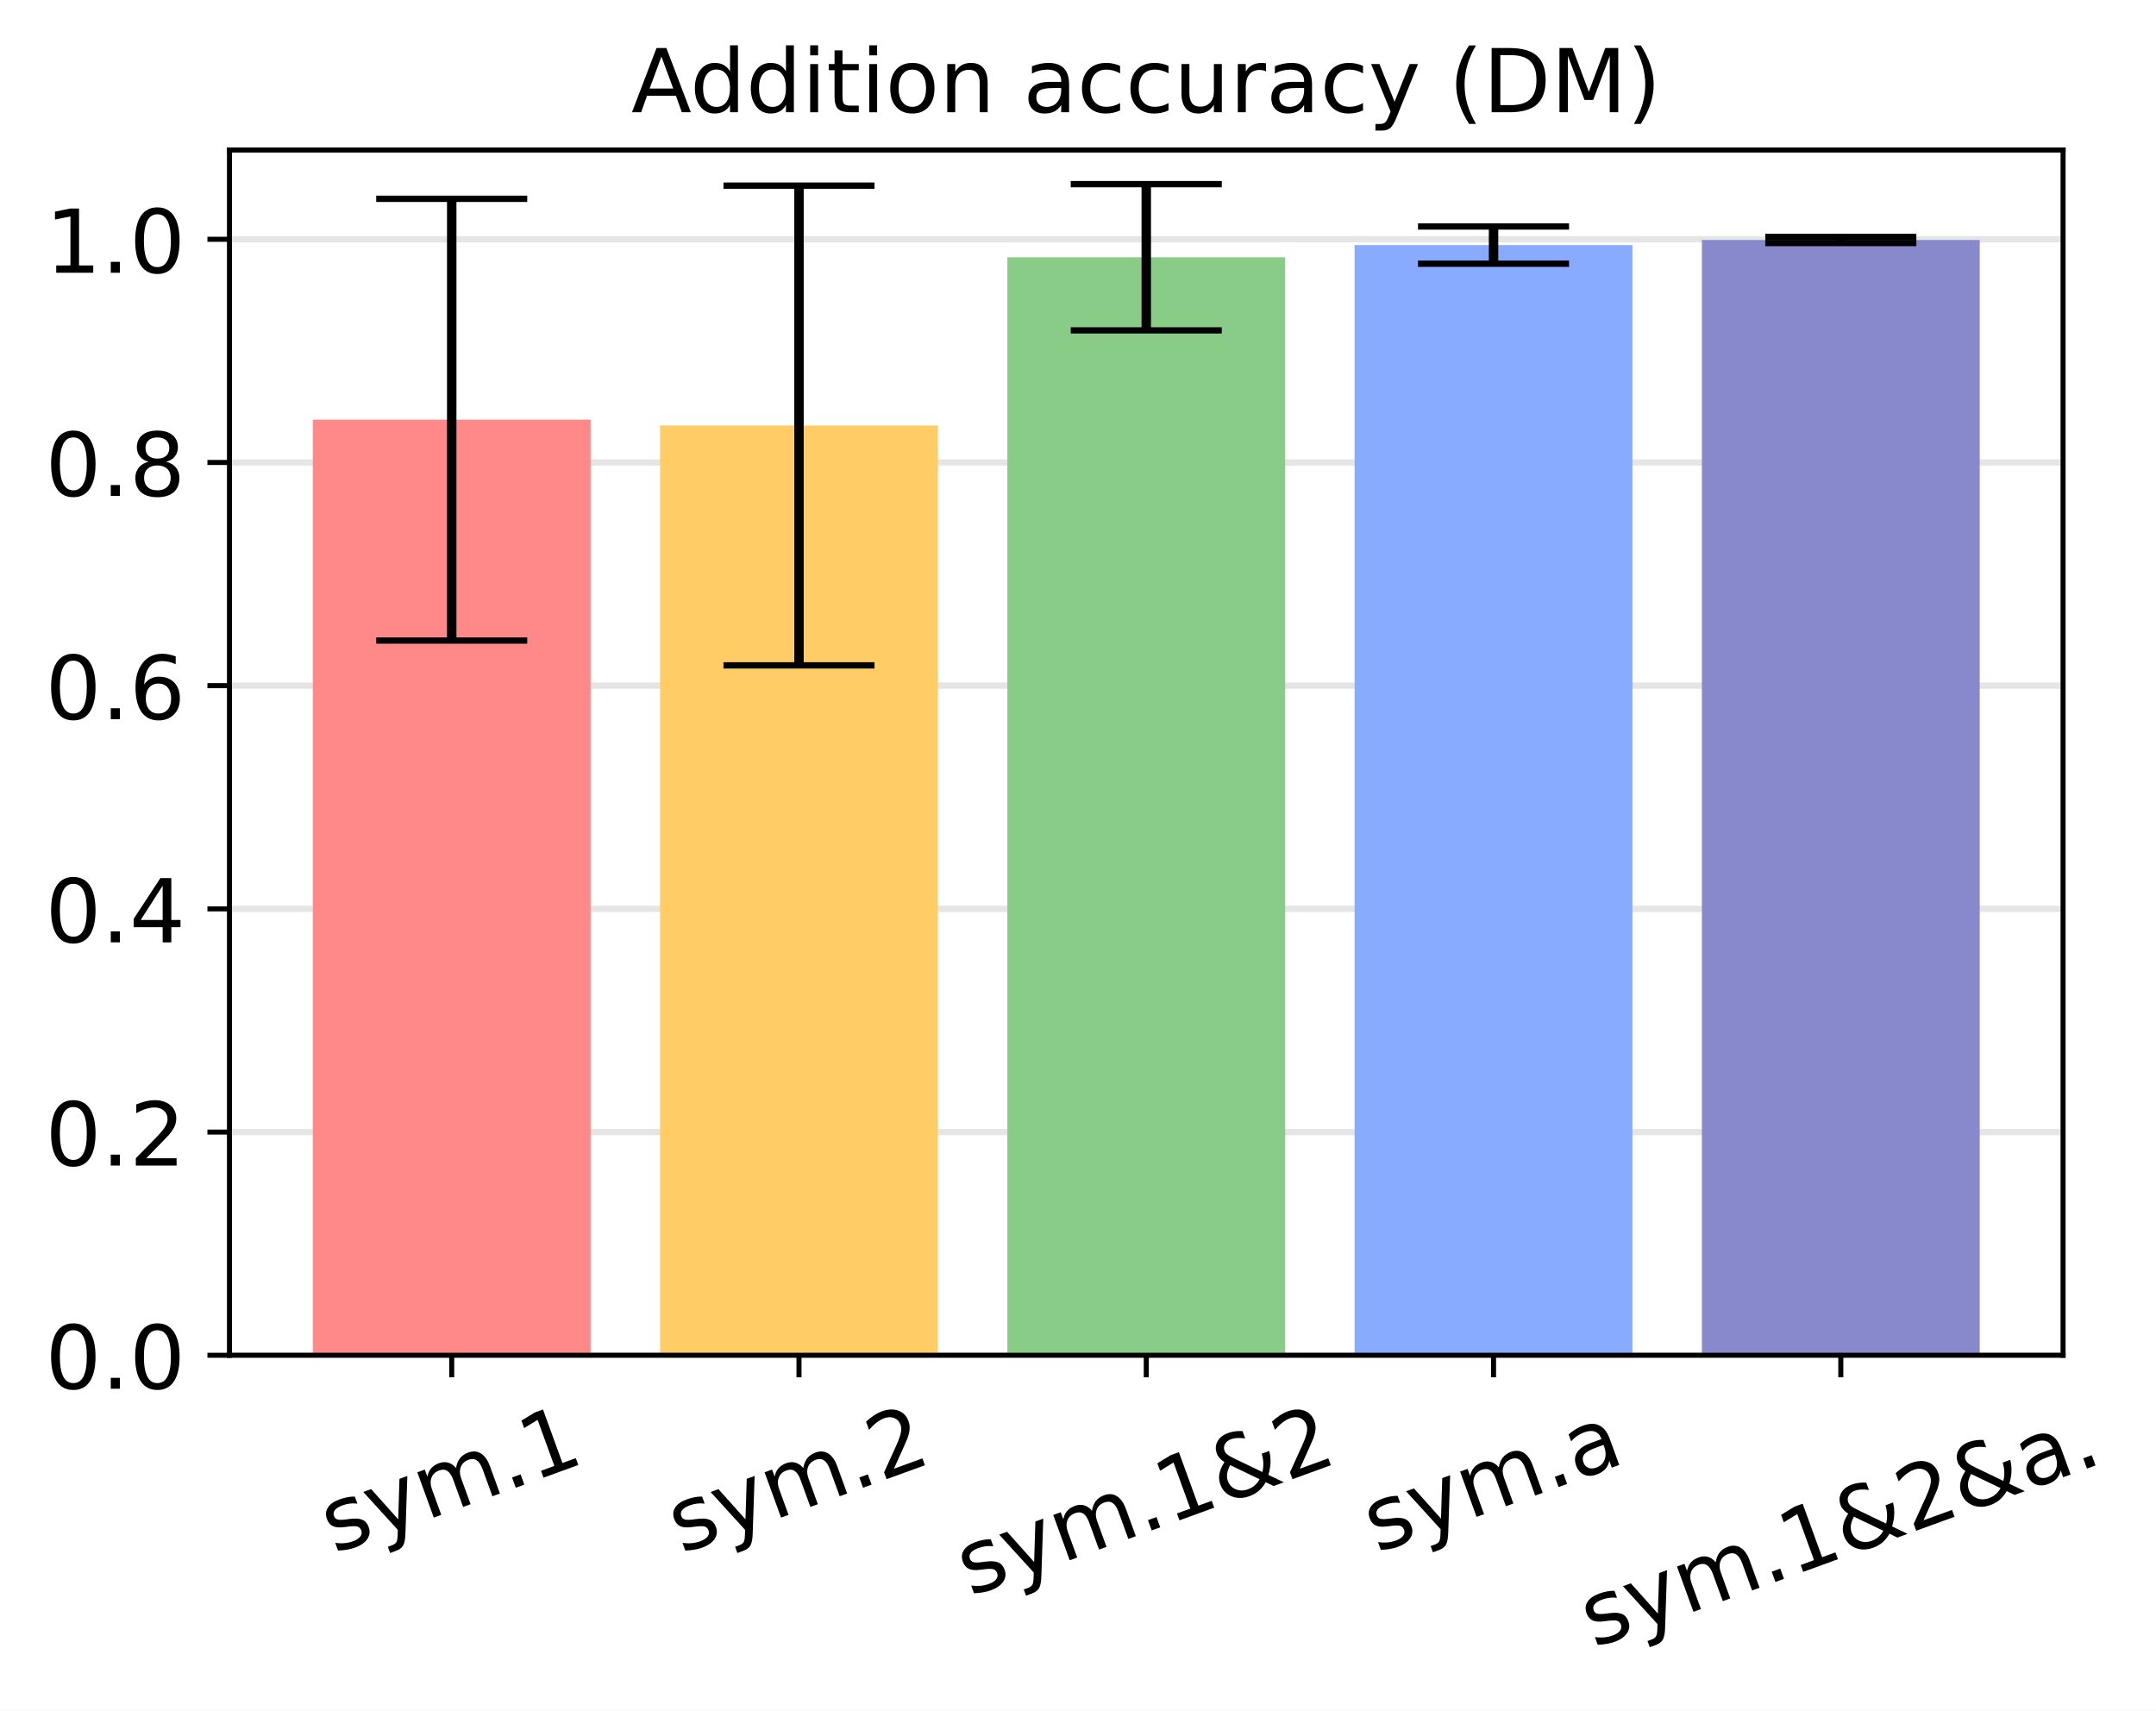
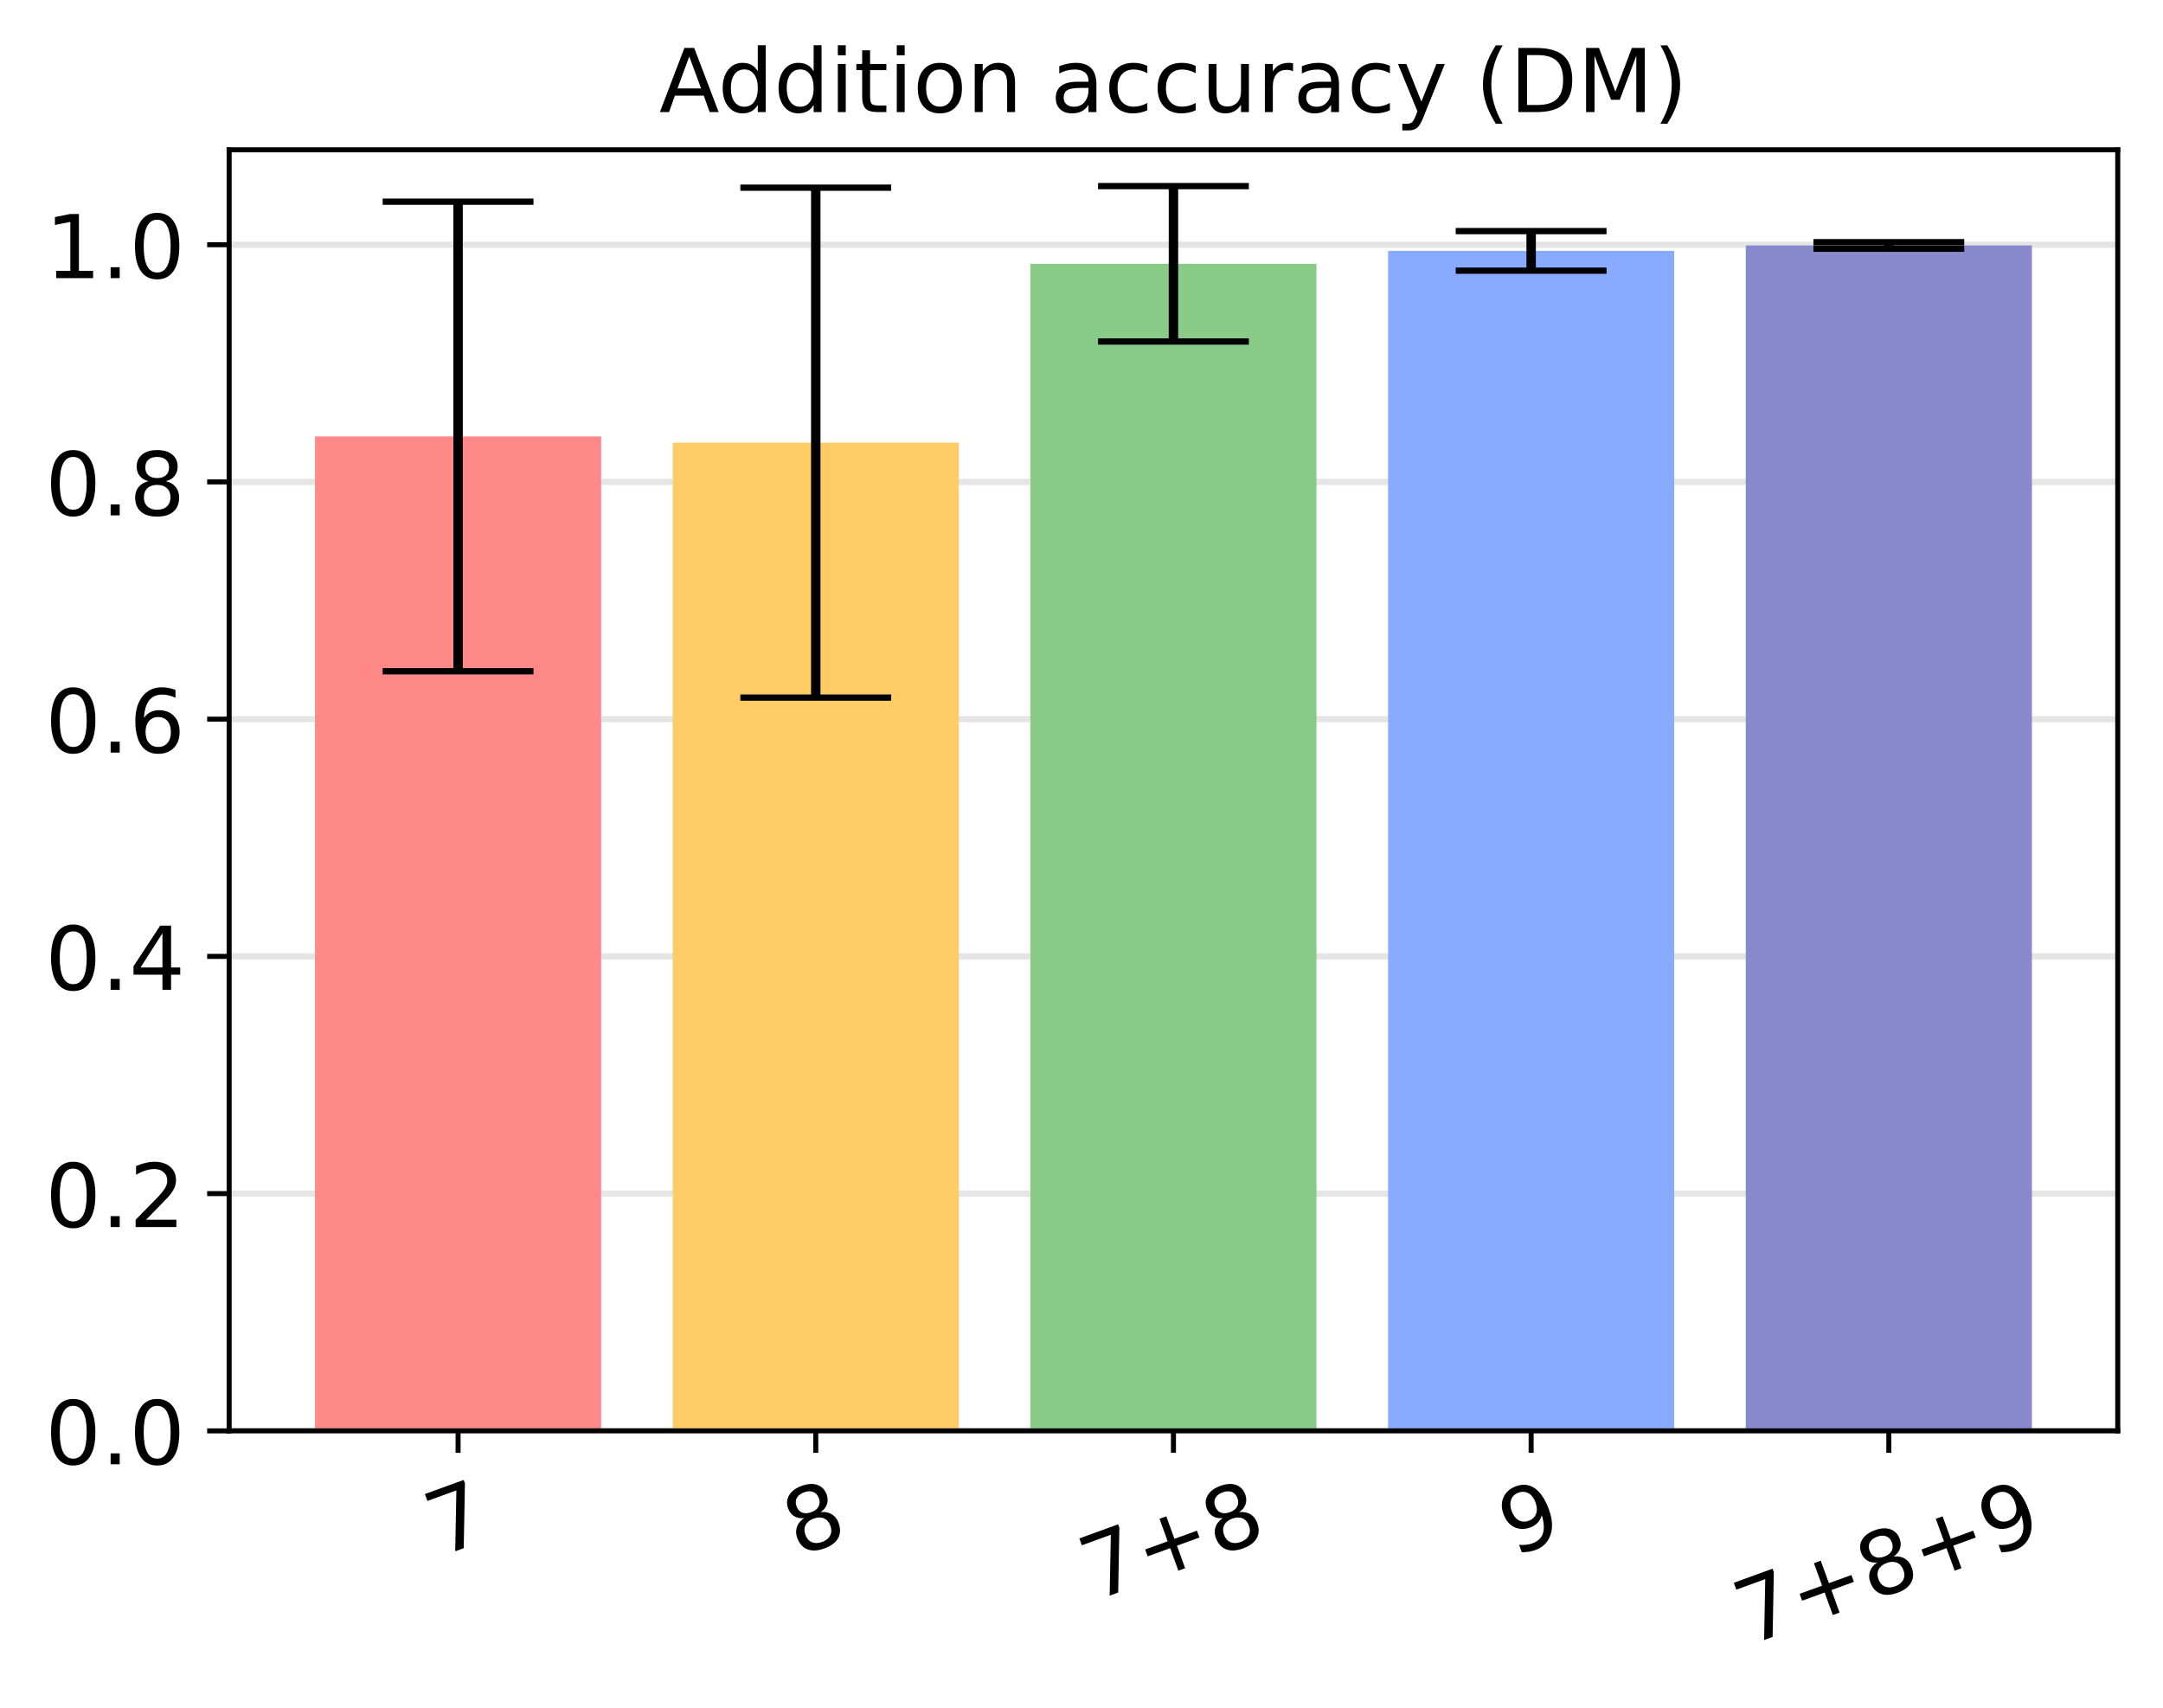
- <svg xmlns="http://www.w3.org/2000/svg" xmlns:xlink="http://www.w3.org/1999/xlink" width="342.604pt" height="271.825pt" viewBox="0 0 342.604 271.825" version="1.1">
+ <svg xmlns="http://www.w3.org/2000/svg" xmlns:xlink="http://www.w3.org/1999/xlink" width="344.194pt" height="271.771pt" viewBox="0 0 344.194 271.771" version="1.1">
  <defs>
    <style type="text/css">*{stroke-linejoin: round; stroke-linecap: butt}</style>
  </defs>
  <g id="figure_1">
    <g id="patch_1">
-       <path d="M 0 271.825  L 342.604 271.825  L 342.604 0  L 0 0  z " style="fill: #ffffff" />
+       <path d="M 0 271.771  L 344.194 271.771  L 344.194 0  L 0 0  z " style="fill: #ffffff" />
    </g>
    <g id="axes_1">
      <g id="patch_2">
-         <path d="M 36.464 215.361  L 327.836 215.361  L 327.836 23.838  L 36.464 23.838  z " style="fill: #ffffff" />
+         <path d="M 36.464 227.674  L 336.994 227.674  L 336.994 23.838  L 36.464 23.838  z " style="fill: #ffffff" />
      </g>
      <g id="matplotlib.axis_1">
        <g id="xtick_1">
          <g id="line2d_1">
            <defs>
-               <path id="mf642b98b2a" d="M 0 0  L 0 3.5  " style="stroke: #000000; stroke-width: 0.8" />
+               <path id="mc2f323bf7f" d="M 0 0  L 0 3.5  " style="stroke: #000000; stroke-width: 0.8" />
            </defs>
            <g>
-               <use xlink:href="#mf642b98b2a" x="71.782" y="215.361" style="stroke: #000000; stroke-width: 0.8" />
+               <use xlink:href="#mc2f323bf7f" x="72.892" y="227.674" style="stroke: #000000; stroke-width: 0.8" />
            </g>
          </g>
          <g id="text_1">
-             <g transform="translate(53.10061 246.9186) rotate(-20) scale(0.14 -0.14)">
-               <defs>
-                 <path id="DejaVuSans-73" d="M 2834 3397  L 2834 2853  Q 2591 2978 2328 3040  Q 2066 3103 1784 3103  Q 1356 3103 1142 2972  Q 928 2841 928 2578  Q 928 2378 1081 2264  Q 1234 2150 1697 2047  L 1894 2003  Q 2506 1872 2764 1633  Q 3022 1394 3022 966  Q 3022 478 2636 193  Q 2250 -91 1575 -91  Q 1294 -91 989 -36  Q 684 19 347 128  L 347 722  Q 666 556 975 473  Q 1284 391 1588 391  Q 1994 391 2212 530  Q 2431 669 2431 922  Q 2431 1156 2273 1281  Q 2116 1406 1581 1522  L 1381 1569  Q 847 1681 609 1914  Q 372 2147 372 2553  Q 372 3047 722 3315  Q 1072 3584 1716 3584  Q 2034 3584 2315 3537  Q 2597 3491 2834 3397  z " transform="scale(0.015625)" />
-                 <path id="DejaVuSans-79" d="M 2059 -325  Q 1816 -950 1584 -1140  Q 1353 -1331 966 -1331  L 506 -1331  L 506 -850  L 844 -850  Q 1081 -850 1212 -737  Q 1344 -625 1503 -206  L 1606 56  L 191 3500  L 800 3500  L 1894 763  L 2988 3500  L 3597 3500  L 2059 -325  z " transform="scale(0.015625)" />
-                 <path id="DejaVuSans-6d" d="M 3328 2828  Q 3544 3216 3844 3400  Q 4144 3584 4550 3584  Q 5097 3584 5394 3201  Q 5691 2819 5691 2113  L 5691 0  L 5113 0  L 5113 2094  Q 5113 2597 4934 2840  Q 4756 3084 4391 3084  Q 3944 3084 3684 2787  Q 3425 2491 3425 1978  L 3425 0  L 2847 0  L 2847 2094  Q 2847 2600 2669 2842  Q 2491 3084 2119 3084  Q 1678 3084 1418 2786  Q 1159 2488 1159 1978  L 1159 0  L 581 0  L 581 3500  L 1159 3500  L 1159 2956  Q 1356 3278 1631 3431  Q 1906 3584 2284 3584  Q 2666 3584 2933 3390  Q 3200 3197 3328 2828  z " transform="scale(0.015625)" />
-                 <path id="DejaVuSans-2e" d="M 684 794  L 1344 794  L 1344 0  L 684 0  L 684 794  z " transform="scale(0.015625)" />
-                 <path id="DejaVuSans-31" d="M 794 531  L 1825 531  L 1825 4091  L 703 3866  L 703 4441  L 1819 4666  L 2450 4666  L 2450 531  L 3481 531  L 3481 0  L 794 0  L 794 531  z " transform="scale(0.015625)" />
-               </defs>
-               <use xlink:href="#DejaVuSans-73" />
-               <use xlink:href="#DejaVuSans-79" x="52.1" />
-               <use xlink:href="#DejaVuSans-6d" x="111.279" />
-               <use xlink:href="#DejaVuSans-2e" x="208.691" />
-               <use xlink:href="#DejaVuSans-31" x="240.479" />
+             <g transform="translate(70.02836 247.717) rotate(-20) scale(0.14 -0.14)">
+               <defs>
+                 <path id="DejaVuSans-37" d="M 525 4666  L 3525 4666  L 3525 4397  L 1831 0  L 1172 0  L 2766 4134  L 525 4134  L 525 4666  z " transform="scale(0.015625)" />
+               </defs>
+               <use xlink:href="#DejaVuSans-37" />
            </g>
          </g>
        </g>
        <g id="xtick_2">
          <g id="line2d_2">
            <g>
-               <use xlink:href="#mf642b98b2a" x="126.966" y="215.361" style="stroke: #000000; stroke-width: 0.8" />
+               <use xlink:href="#mc2f323bf7f" x="129.811" y="227.674" style="stroke: #000000; stroke-width: 0.8" />
            </g>
          </g>
          <g id="text_2">
-             <g transform="translate(108.2846 246.9186) rotate(-20) scale(0.14 -0.14)">
-               <defs>
-                 <path id="DejaVuSans-32" d="M 1228 531  L 3431 531  L 3431 0  L 469 0  L 469 531  Q 828 903 1448 1529  Q 2069 2156 2228 2338  Q 2531 2678 2651 2914  Q 2772 3150 2772 3378  Q 2772 3750 2511 3984  Q 2250 4219 1831 4219  Q 1534 4219 1204 4116  Q 875 4013 500 3803  L 500 4441  Q 881 4594 1212 4672  Q 1544 4750 1819 4750  Q 2544 4750 2975 4387  Q 3406 4025 3406 3419  Q 3406 3131 3298 2873  Q 3191 2616 2906 2266  Q 2828 2175 2409 1742  Q 1991 1309 1228 531  z " transform="scale(0.015625)" />
-               </defs>
-               <use xlink:href="#DejaVuSans-73" />
-               <use xlink:href="#DejaVuSans-79" x="52.1" />
-               <use xlink:href="#DejaVuSans-6d" x="111.279" />
-               <use xlink:href="#DejaVuSans-2e" x="208.691" />
-               <use xlink:href="#DejaVuSans-32" x="240.479" />
+             <g transform="translate(126.9469 247.717) rotate(-20) scale(0.14 -0.14)">
+               <defs>
+                 <path id="DejaVuSans-38" d="M 2034 2216  Q 1584 2216 1326 1975  Q 1069 1734 1069 1313  Q 1069 891 1326 650  Q 1584 409 2034 409  Q 2484 409 2743 651  Q 3003 894 3003 1313  Q 3003 1734 2745 1975  Q 2488 2216 2034 2216  z M 1403 2484  Q 997 2584 770 2862  Q 544 3141 544 3541  Q 544 4100 942 4425  Q 1341 4750 2034 4750  Q 2731 4750 3128 4425  Q 3525 4100 3525 3541  Q 3525 3141 3298 2862  Q 3072 2584 2669 2484  Q 3125 2378 3379 2068  Q 3634 1759 3634 1313  Q 3634 634 3220 271  Q 2806 -91 2034 -91  Q 1263 -91 848 271  Q 434 634 434 1313  Q 434 1759 690 2068  Q 947 2378 1403 2484  z M 1172 3481  Q 1172 3119 1398 2916  Q 1625 2713 2034 2713  Q 2441 2713 2670 2916  Q 2900 3119 2900 3481  Q 2900 3844 2670 4047  Q 2441 4250 2034 4250  Q 1625 4250 1398 4047  Q 1172 3844 1172 3481  z " transform="scale(0.015625)" />
+               </defs>
+               <use xlink:href="#DejaVuSans-38" />
            </g>
          </g>
        </g>
        <g id="xtick_3">
          <g id="line2d_3">
            <g>
-               <use xlink:href="#mf642b98b2a" x="182.15" y="215.361" style="stroke: #000000; stroke-width: 0.8" />
+               <use xlink:href="#mc2f323bf7f" x="186.729" y="227.674" style="stroke: #000000; stroke-width: 0.8" />
            </g>
          </g>
          <g id="text_3">
-             <g transform="translate(154.1538 253.6993) rotate(-20) scale(0.14 -0.14)">
-               <defs>
-                 <path id="DejaVuSans-26" d="M 1556 2509  Q 1272 2256 1139 2004  Q 1006 1753 1006 1478  Q 1006 1022 1337 719  Q 1669 416 2169 416  Q 2466 416 2725 514  Q 2984 613 3213 813  L 1556 2509  z M 1997 2859  L 3584 1234  Q 3769 1513 3872 1830  Q 3975 2147 3994 2503  L 4575 2503  Q 4538 2091 4375 1687  Q 4213 1284 3922 891  L 4794 0  L 4006 0  L 3559 459  Q 3234 181 2878 45  Q 2522 -91 2113 -91  Q 1359 -91 881 339  Q 403 769 403 1441  Q 403 1841 612 2192  Q 822 2544 1241 2853  Q 1091 3050 1012 3245  Q 934 3441 934 3628  Q 934 4134 1281 4442  Q 1628 4750 2203 4750  Q 2463 4750 2720 4694  Q 2978 4638 3244 4525  L 3244 3956  Q 2972 4103 2725 4179  Q 2478 4256 2266 4256  Q 1938 4256 1733 4082  Q 1528 3909 1528 3634  Q 1528 3475 1620 3314  Q 1713 3153 1997 2859  z " transform="scale(0.015625)" />
-               </defs>
-               <use xlink:href="#DejaVuSans-73" />
-               <use xlink:href="#DejaVuSans-79" x="52.1" />
-               <use xlink:href="#DejaVuSans-6d" x="111.279" />
-               <use xlink:href="#DejaVuSans-2e" x="208.691" />
-               <use xlink:href="#DejaVuSans-31" x="240.479" />
-               <use xlink:href="#DejaVuSans-26" x="304.102" />
-               <use xlink:href="#DejaVuSans-32" x="382.08" />
+             <g transform="translate(174.1683 254.776) rotate(-20) scale(0.14 -0.14)">
+               <defs>
+                 <path id="DejaVuSans-2b" d="M 2944 4013  L 2944 2272  L 4684 2272  L 4684 1741  L 2944 1741  L 2944 0  L 2419 0  L 2419 1741  L 678 1741  L 678 2272  L 2419 2272  L 2419 4013  L 2944 4013  z " transform="scale(0.015625)" />
+               </defs>
+               <use xlink:href="#DejaVuSans-37" />
+               <use xlink:href="#DejaVuSans-2b" x="63.623" />
+               <use xlink:href="#DejaVuSans-38" x="147.412" />
            </g>
          </g>
        </g>
        <g id="xtick_4">
          <g id="line2d_4">
            <g>
-               <use xlink:href="#mf642b98b2a" x="237.334" y="215.361" style="stroke: #000000; stroke-width: 0.8" />
+               <use xlink:href="#mc2f323bf7f" x="243.648" y="227.674" style="stroke: #000000; stroke-width: 0.8" />
            </g>
          </g>
          <g id="text_4">
-             <g transform="translate(218.8069 246.8064) rotate(-20) scale(0.14 -0.14)">
-               <defs>
-                 <path id="DejaVuSans-61" d="M 2194 1759  Q 1497 1759 1228 1600  Q 959 1441 959 1056  Q 959 750 1161 570  Q 1363 391 1709 391  Q 2188 391 2477 730  Q 2766 1069 2766 1631  L 2766 1759  L 2194 1759  z M 3341 1997  L 3341 0  L 2766 0  L 2766 531  Q 2569 213 2275 61  Q 1981 -91 1556 -91  Q 1019 -91 701 211  Q 384 513 384 1019  Q 384 1609 779 1909  Q 1175 2209 1959 2209  L 2766 2209  L 2766 2266  Q 2766 2663 2505 2880  Q 2244 3097 1772 3097  Q 1472 3097 1187 3025  Q 903 2953 641 2809  L 641 3341  Q 956 3463 1253 3523  Q 1550 3584 1831 3584  Q 2591 3584 2966 3190  Q 3341 2797 3341 1997  z " transform="scale(0.015625)" />
-               </defs>
-               <use xlink:href="#DejaVuSans-73" />
-               <use xlink:href="#DejaVuSans-79" x="52.1" />
-               <use xlink:href="#DejaVuSans-6d" x="111.279" />
-               <use xlink:href="#DejaVuSans-2e" x="208.691" />
-               <use xlink:href="#DejaVuSans-61" x="240.479" />
+             <g transform="translate(240.784 247.717) rotate(-20) scale(0.14 -0.14)">
+               <defs>
+                 <path id="DejaVuSans-39" d="M 703 97  L 703 672  Q 941 559 1184 500  Q 1428 441 1663 441  Q 2288 441 2617 861  Q 2947 1281 2994 2138  Q 2813 1869 2534 1725  Q 2256 1581 1919 1581  Q 1219 1581 811 2004  Q 403 2428 403 3163  Q 403 3881 828 4315  Q 1253 4750 1959 4750  Q 2769 4750 3195 4129  Q 3622 3509 3622 2328  Q 3622 1225 3098 567  Q 2575 -91 1691 -91  Q 1453 -91 1209 -44  Q 966 3 703 97  z M 1959 2075  Q 2384 2075 2632 2365  Q 2881 2656 2881 3163  Q 2881 3666 2632 3958  Q 2384 4250 1959 4250  Q 1534 4250 1286 3958  Q 1038 3666 1038 3163  Q 1038 2656 1286 2365  Q 1534 2075 1959 2075  z " transform="scale(0.015625)" />
+               </defs>
+               <use xlink:href="#DejaVuSans-39" />
            </g>
          </g>
        </g>
        <g id="xtick_5">
          <g id="line2d_5">
            <g>
-               <use xlink:href="#mf642b98b2a" x="292.518" y="215.361" style="stroke: #000000; stroke-width: 0.8" />
+               <use xlink:href="#mc2f323bf7f" x="300.566" y="227.674" style="stroke: #000000; stroke-width: 0.8" />
            </g>
          </g>
          <g id="text_5">
-             <g transform="translate(253.2707 261.8895) rotate(-20) scale(0.14 -0.14)">
-               <use xlink:href="#DejaVuSans-73" />
-               <use xlink:href="#DejaVuSans-79" x="52.1" />
-               <use xlink:href="#DejaVuSans-6d" x="111.279" />
-               <use xlink:href="#DejaVuSans-2e" x="208.691" />
-               <use xlink:href="#DejaVuSans-31" x="240.479" />
-               <use xlink:href="#DejaVuSans-26" x="304.102" />
-               <use xlink:href="#DejaVuSans-32" x="382.08" />
-               <use xlink:href="#DejaVuSans-26" x="445.703" />
-               <use xlink:href="#DejaVuSans-61" x="523.682" />
-               <use xlink:href="#DejaVuSans-2e" x="584.961" />
+             <g transform="translate(278.3082 261.835) rotate(-20) scale(0.14 -0.14)">
+               <use xlink:href="#DejaVuSans-37" />
+               <use xlink:href="#DejaVuSans-2b" x="63.623" />
+               <use xlink:href="#DejaVuSans-38" x="147.412" />
+               <use xlink:href="#DejaVuSans-2b" x="211.035" />
+               <use xlink:href="#DejaVuSans-39" x="294.824" />
            </g>
          </g>
        </g>
      </g>
      <g id="matplotlib.axis_2">
        <g id="ytick_1">
          <g id="line2d_6">
-             <path d="M 36.464 215.361  L 327.836 215.361  " clip-path="url(#p091a00724f)" style="fill: none; stroke: #d3d3d3; stroke-opacity: 0.6; stroke-linecap: square" />
+             <path d="M 36.464 227.674  L 336.994 227.674  " clip-path="url(#p96c06f79d8)" style="fill: none; stroke: #d3d3d3; stroke-opacity: 0.6; stroke-linecap: square" />
          </g>
          <g id="line2d_7">
            <defs>
-               <path id="m473250dd89" d="M 0 0  L -3.5 0  " style="stroke: #000000; stroke-width: 0.8" />
+               <path id="mad1a5a5e61" d="M 0 0  L -3.5 0  " style="stroke: #000000; stroke-width: 0.8" />
            </defs>
            <g>
-               <use xlink:href="#m473250dd89" x="36.464" y="215.361" style="stroke: #000000; stroke-width: 0.8" />
+               <use xlink:href="#mad1a5a5e61" x="36.464" y="227.674" style="stroke: #000000; stroke-width: 0.8" />
            </g>
          </g>
          <g id="text_6">
-             <g transform="translate(7.2 220.6804) scale(0.14 -0.14)">
+             <g transform="translate(7.2 232.9931) scale(0.14 -0.14)">
              <defs>
                <path id="DejaVuSans-30" d="M 2034 4250  Q 1547 4250 1301 3770  Q 1056 3291 1056 2328  Q 1056 1369 1301 889  Q 1547 409 2034 409  Q 2525 409 2770 889  Q 3016 1369 3016 2328  Q 3016 3291 2770 3770  Q 2525 4250 2034 4250  z M 2034 4750  Q 2819 4750 3233 4129  Q 3647 3509 3647 2328  Q 3647 1150 3233 529  Q 2819 -91 2034 -91  Q 1250 -91 836 529  Q 422 1150 422 2328  Q 422 3509 836 4129  Q 1250 4750 2034 4750  z " transform="scale(0.015625)" />
+                 <path id="DejaVuSans-2e" d="M 684 794  L 1344 794  L 1344 0  L 684 0  L 684 794  z " transform="scale(0.015625)" />
              </defs>
              <use xlink:href="#DejaVuSans-30" />
              <use xlink:href="#DejaVuSans-2e" x="63.623" />
              <use xlink:href="#DejaVuSans-30" x="95.41" />
            </g>
          </g>
        </g>
        <g id="ytick_2">
          <g id="line2d_8">
-             <path d="M 36.464 179.894  L 327.836 179.894  " clip-path="url(#p091a00724f)" style="fill: none; stroke: #d3d3d3; stroke-opacity: 0.6; stroke-linecap: square" />
+             <path d="M 36.464 189.927  L 336.994 189.927  " clip-path="url(#p96c06f79d8)" style="fill: none; stroke: #d3d3d3; stroke-opacity: 0.6; stroke-linecap: square" />
          </g>
          <g id="line2d_9">
            <g>
-               <use xlink:href="#m473250dd89" x="36.464" y="179.894" style="stroke: #000000; stroke-width: 0.8" />
+               <use xlink:href="#mad1a5a5e61" x="36.464" y="189.927" style="stroke: #000000; stroke-width: 0.8" />
            </g>
          </g>
          <g id="text_7">
-             <g transform="translate(7.2 185.2131) scale(0.14 -0.14)">
+             <g transform="translate(7.2 195.2456) scale(0.14 -0.14)">
+               <defs>
+                 <path id="DejaVuSans-32" d="M 1228 531  L 3431 531  L 3431 0  L 469 0  L 469 531  Q 828 903 1448 1529  Q 2069 2156 2228 2338  Q 2531 2678 2651 2914  Q 2772 3150 2772 3378  Q 2772 3750 2511 3984  Q 2250 4219 1831 4219  Q 1534 4219 1204 4116  Q 875 4013 500 3803  L 500 4441  Q 881 4594 1212 4672  Q 1544 4750 1819 4750  Q 2544 4750 2975 4387  Q 3406 4025 3406 3419  Q 3406 3131 3298 2873  Q 3191 2616 2906 2266  Q 2828 2175 2409 1742  Q 1991 1309 1228 531  z " transform="scale(0.015625)" />
+               </defs>
              <use xlink:href="#DejaVuSans-30" />
              <use xlink:href="#DejaVuSans-2e" x="63.623" />
              <use xlink:href="#DejaVuSans-32" x="95.41" />
            </g>
          </g>
        </g>
        <g id="ytick_3">
          <g id="line2d_10">
-             <path d="M 36.464 144.427  L 327.836 144.427  " clip-path="url(#p091a00724f)" style="fill: none; stroke: #d3d3d3; stroke-opacity: 0.6; stroke-linecap: square" />
+             <path d="M 36.464 152.179  L 336.994 152.179  " clip-path="url(#p96c06f79d8)" style="fill: none; stroke: #d3d3d3; stroke-opacity: 0.6; stroke-linecap: square" />
          </g>
          <g id="line2d_11">
            <g>
-               <use xlink:href="#m473250dd89" x="36.464" y="144.427" style="stroke: #000000; stroke-width: 0.8" />
+               <use xlink:href="#mad1a5a5e61" x="36.464" y="152.179" style="stroke: #000000; stroke-width: 0.8" />
            </g>
          </g>
          <g id="text_8">
-             <g transform="translate(7.2 149.7457) scale(0.14 -0.14)">
+             <g transform="translate(7.2 157.4982) scale(0.14 -0.14)">
              <defs>
                <path id="DejaVuSans-34" d="M 2419 4116  L 825 1625  L 2419 1625  L 2419 4116  z M 2253 4666  L 3047 4666  L 3047 1625  L 3713 1625  L 3713 1100  L 3047 1100  L 3047 0  L 2419 0  L 2419 1100  L 313 1100  L 313 1709  L 2253 4666  z " transform="scale(0.015625)" />
              </defs>
              <use xlink:href="#DejaVuSans-30" />
              <use xlink:href="#DejaVuSans-2e" x="63.623" />
              <use xlink:href="#DejaVuSans-34" x="95.41" />
            </g>
          </g>
        </g>
        <g id="ytick_4">
          <g id="line2d_12">
-             <path d="M 36.464 108.959  L 327.836 108.959  " clip-path="url(#p091a00724f)" style="fill: none; stroke: #d3d3d3; stroke-opacity: 0.6; stroke-linecap: square" />
+             <path d="M 36.464 114.432  L 336.994 114.432  " clip-path="url(#p96c06f79d8)" style="fill: none; stroke: #d3d3d3; stroke-opacity: 0.6; stroke-linecap: square" />
          </g>
          <g id="line2d_13">
            <g>
-               <use xlink:href="#m473250dd89" x="36.464" y="108.959" style="stroke: #000000; stroke-width: 0.8" />
+               <use xlink:href="#mad1a5a5e61" x="36.464" y="114.432" style="stroke: #000000; stroke-width: 0.8" />
            </g>
          </g>
          <g id="text_9">
-             <g transform="translate(7.2 114.2784) scale(0.14 -0.14)">
+             <g transform="translate(7.2 119.7507) scale(0.14 -0.14)">
              <defs>
                <path id="DejaVuSans-36" d="M 2113 2584  Q 1688 2584 1439 2293  Q 1191 2003 1191 1497  Q 1191 994 1439 701  Q 1688 409 2113 409  Q 2538 409 2786 701  Q 3034 994 3034 1497  Q 3034 2003 2786 2293  Q 2538 2584 2113 2584  z M 3366 4563  L 3366 3988  Q 3128 4100 2886 4159  Q 2644 4219 2406 4219  Q 1781 4219 1451 3797  Q 1122 3375 1075 2522  Q 1259 2794 1537 2939  Q 1816 3084 2150 3084  Q 2853 3084 3261 2657  Q 3669 2231 3669 1497  Q 3669 778 3244 343  Q 2819 -91 2113 -91  Q 1303 -91 875 529  Q 447 1150 447 2328  Q 447 3434 972 4092  Q 1497 4750 2381 4750  Q 2619 4750 2861 4703  Q 3103 4656 3366 4563  z " transform="scale(0.015625)" />
              </defs>
              <use xlink:href="#DejaVuSans-30" />
              <use xlink:href="#DejaVuSans-2e" x="63.623" />
              <use xlink:href="#DejaVuSans-36" x="95.41" />
            </g>
          </g>
        </g>
        <g id="ytick_5">
          <g id="line2d_14">
-             <path d="M 36.464 73.492  L 327.836 73.492  " clip-path="url(#p091a00724f)" style="fill: none; stroke: #d3d3d3; stroke-opacity: 0.6; stroke-linecap: square" />
+             <path d="M 36.464 76.684  L 336.994 76.684  " clip-path="url(#p96c06f79d8)" style="fill: none; stroke: #d3d3d3; stroke-opacity: 0.6; stroke-linecap: square" />
          </g>
          <g id="line2d_15">
            <g>
-               <use xlink:href="#m473250dd89" x="36.464" y="73.492" style="stroke: #000000; stroke-width: 0.8" />
+               <use xlink:href="#mad1a5a5e61" x="36.464" y="76.684" style="stroke: #000000; stroke-width: 0.8" />
            </g>
          </g>
          <g id="text_10">
-             <g transform="translate(7.2 78.81101) scale(0.14 -0.14)">
-               <defs>
-                 <path id="DejaVuSans-38" d="M 2034 2216  Q 1584 2216 1326 1975  Q 1069 1734 1069 1313  Q 1069 891 1326 650  Q 1584 409 2034 409  Q 2484 409 2743 651  Q 3003 894 3003 1313  Q 3003 1734 2745 1975  Q 2488 2216 2034 2216  z M 1403 2484  Q 997 2584 770 2862  Q 544 3141 544 3541  Q 544 4100 942 4425  Q 1341 4750 2034 4750  Q 2731 4750 3128 4425  Q 3525 4100 3525 3541  Q 3525 3141 3298 2862  Q 3072 2584 2669 2484  Q 3125 2378 3379 2068  Q 3634 1759 3634 1313  Q 3634 634 3220 271  Q 2806 -91 2034 -91  Q 1263 -91 848 271  Q 434 634 434 1313  Q 434 1759 690 2068  Q 947 2378 1403 2484  z M 1172 3481  Q 1172 3119 1398 2916  Q 1625 2713 2034 2713  Q 2441 2713 2670 2916  Q 2900 3119 2900 3481  Q 2900 3844 2670 4047  Q 2441 4250 2034 4250  Q 1625 4250 1398 4047  Q 1172 3844 1172 3481  z " transform="scale(0.015625)" />
-               </defs>
+             <g transform="translate(7.2 82.0032) scale(0.14 -0.14)">
              <use xlink:href="#DejaVuSans-30" />
              <use xlink:href="#DejaVuSans-2e" x="63.623" />
              <use xlink:href="#DejaVuSans-38" x="95.41" />
            </g>
          </g>
        </g>
        <g id="ytick_6">
          <g id="line2d_16">
-             <path d="M 36.464 38.025  L 327.836 38.025  " clip-path="url(#p091a00724f)" style="fill: none; stroke: #d3d3d3; stroke-opacity: 0.6; stroke-linecap: square" />
+             <path d="M 36.464 38.937  L 336.994 38.937  " clip-path="url(#p96c06f79d8)" style="fill: none; stroke: #d3d3d3; stroke-opacity: 0.6; stroke-linecap: square" />
          </g>
          <g id="line2d_17">
            <g>
-               <use xlink:href="#m473250dd89" x="36.464" y="38.025" style="stroke: #000000; stroke-width: 0.8" />
+               <use xlink:href="#mad1a5a5e61" x="36.464" y="38.937" style="stroke: #000000; stroke-width: 0.8" />
            </g>
          </g>
          <g id="text_11">
-             <g transform="translate(7.2 43.34366) scale(0.14 -0.14)">
+             <g transform="translate(7.2 44.25571) scale(0.14 -0.14)">
+               <defs>
+                 <path id="DejaVuSans-31" d="M 794 531  L 1825 531  L 1825 4091  L 703 3866  L 703 4441  L 1819 4666  L 2450 4666  L 2450 531  L 3481 531  L 3481 0  L 794 0  L 794 531  z " transform="scale(0.015625)" />
+               </defs>
              <use xlink:href="#DejaVuSans-31" />
              <use xlink:href="#DejaVuSans-2e" x="63.623" />
              <use xlink:href="#DejaVuSans-30" x="95.41" />
            </g>
          </g>
        </g>
      </g>
      <g id="patch_3">
-         <path d="M 49.709 215.361  L 93.856 215.361  L 93.856 66.692  L 49.709 66.692  z " clip-path="url(#p091a00724f)" style="fill: #ff8888" />
+         <path d="M 50.125 227.674  L 95.66 227.674  L 95.66 69.447  L 50.125 69.447  z " clip-path="url(#p96c06f79d8)" style="fill: #ff8888" />
      </g>
      <g id="patch_4">
-         <path d="M 104.893 215.361  L 149.04 215.361  L 149.04 67.617  L 104.893 67.617  z " clip-path="url(#p091a00724f)" style="fill: #ffcc66" />
+         <path d="M 107.043 227.674  L 152.578 227.674  L 152.578 70.432  L 107.043 70.432  z " clip-path="url(#p96c06f79d8)" style="fill: #ffcc66" />
      </g>
      <g id="patch_5">
-         <path d="M 160.077 215.361  L 204.224 215.361  L 204.224 40.881  L 160.077 40.881  z " clip-path="url(#p091a00724f)" style="fill: #88cc88" />
+         <path d="M 163.962 227.674  L 209.497 227.674  L 209.497 41.977  L 163.962 41.977  z " clip-path="url(#p96c06f79d8)" style="fill: #88cc88" />
      </g>
      <g id="patch_6">
-         <path d="M 215.261 215.361  L 259.408 215.361  L 259.408 38.95  L 215.261 38.95  z " clip-path="url(#p091a00724f)" style="fill: #88aaff" />
+         <path d="M 220.881 227.674  L 266.415 227.674  L 266.415 39.921  L 220.881 39.921  z " clip-path="url(#p96c06f79d8)" style="fill: #88aaff" />
      </g>
      <g id="patch_7">
-         <path d="M 270.445 215.361  L 314.592 215.361  L 314.592 38.134  L 270.445 38.134  z " clip-path="url(#p091a00724f)" style="fill: #8888cc" />
+         <path d="M 277.799 227.674  L 323.334 227.674  L 323.334 39.053  L 277.799 39.053  z " clip-path="url(#p96c06f79d8)" style="fill: #8888cc" />
      </g>
      <g id="LineCollection_1">
-         <path d="M 71.782 101.791  L 71.782 31.594  " clip-path="url(#p091a00724f)" style="fill: none; stroke: #000000; stroke-width: 1.5" />
-         <path d="M 126.966 105.733  L 126.966 29.501  " clip-path="url(#p091a00724f)" style="fill: none; stroke: #000000; stroke-width: 1.5" />
-         <path d="M 182.15 52.499  L 182.15 29.263  " clip-path="url(#p091a00724f)" style="fill: none; stroke: #000000; stroke-width: 1.5" />
-         <path d="M 237.334 41.909  L 237.334 35.99  " clip-path="url(#p091a00724f)" style="fill: none; stroke: #000000; stroke-width: 1.5" />
-         <path d="M 292.518 38.62  L 292.518 37.647  " clip-path="url(#p091a00724f)" style="fill: none; stroke: #000000; stroke-width: 1.5" />
+         <path d="M 72.892 106.802  L 72.892 32.093  " clip-path="url(#p96c06f79d8)" style="fill: none; stroke: #000000; stroke-width: 1.5" />
+         <path d="M 129.811 110.998  L 129.811 29.865  " clip-path="url(#p96c06f79d8)" style="fill: none; stroke: #000000; stroke-width: 1.5" />
+         <path d="M 186.729 54.342  L 186.729 29.612  " clip-path="url(#p96c06f79d8)" style="fill: none; stroke: #000000; stroke-width: 1.5" />
+         <path d="M 243.648 43.07  L 243.648 36.772  " clip-path="url(#p96c06f79d8)" style="fill: none; stroke: #000000; stroke-width: 1.5" />
+         <path d="M 300.566 39.57  L 300.566 38.535  " clip-path="url(#p96c06f79d8)" style="fill: none; stroke: #000000; stroke-width: 1.5" />
      </g>
      <g id="line2d_18">
        <defs>
-           <path id="m78474b067b" d="M 12 0  L -12 -0  " style="stroke: #000000" />
+           <path id="m9f469b537c" d="M 12 0  L -12 -0  " style="stroke: #000000" />
        </defs>
-         <g clip-path="url(#p091a00724f)">
-           <use xlink:href="#m78474b067b" x="71.782" y="101.791" style="stroke: #000000" />
-           <use xlink:href="#m78474b067b" x="126.966" y="105.733" style="stroke: #000000" />
-           <use xlink:href="#m78474b067b" x="182.15" y="52.499" style="stroke: #000000" />
-           <use xlink:href="#m78474b067b" x="237.334" y="41.909" style="stroke: #000000" />
-           <use xlink:href="#m78474b067b" x="292.518" y="38.62" style="stroke: #000000" />
+         <g clip-path="url(#p96c06f79d8)">
+           <use xlink:href="#m9f469b537c" x="72.892" y="106.802" style="stroke: #000000" />
+           <use xlink:href="#m9f469b537c" x="129.811" y="110.998" style="stroke: #000000" />
+           <use xlink:href="#m9f469b537c" x="186.729" y="54.342" style="stroke: #000000" />
+           <use xlink:href="#m9f469b537c" x="243.648" y="43.07" style="stroke: #000000" />
+           <use xlink:href="#m9f469b537c" x="300.566" y="39.57" style="stroke: #000000" />
        </g>
      </g>
      <g id="line2d_19">
-         <g clip-path="url(#p091a00724f)">
-           <use xlink:href="#m78474b067b" x="71.782" y="31.594" style="stroke: #000000" />
-           <use xlink:href="#m78474b067b" x="126.966" y="29.501" style="stroke: #000000" />
-           <use xlink:href="#m78474b067b" x="182.15" y="29.263" style="stroke: #000000" />
-           <use xlink:href="#m78474b067b" x="237.334" y="35.99" style="stroke: #000000" />
-           <use xlink:href="#m78474b067b" x="292.518" y="37.647" style="stroke: #000000" />
+         <g clip-path="url(#p96c06f79d8)">
+           <use xlink:href="#m9f469b537c" x="72.892" y="32.093" style="stroke: #000000" />
+           <use xlink:href="#m9f469b537c" x="129.811" y="29.865" style="stroke: #000000" />
+           <use xlink:href="#m9f469b537c" x="186.729" y="29.612" style="stroke: #000000" />
+           <use xlink:href="#m9f469b537c" x="243.648" y="36.772" style="stroke: #000000" />
+           <use xlink:href="#m9f469b537c" x="300.566" y="38.535" style="stroke: #000000" />
        </g>
      </g>
      <g id="patch_8">
-         <path d="M 36.464 215.361  L 36.464 23.838  " style="fill: none; stroke: #000000; stroke-width: 0.8; stroke-linejoin: miter; stroke-linecap: square" />
+         <path d="M 36.464 227.674  L 36.464 23.838  " style="fill: none; stroke: #000000; stroke-width: 0.8; stroke-linejoin: miter; stroke-linecap: square" />
      </g>
      <g id="patch_9">
-         <path d="M 327.836 215.361  L 327.836 23.838  " style="fill: none; stroke: #000000; stroke-width: 0.8; stroke-linejoin: miter; stroke-linecap: square" />
+         <path d="M 336.994 227.674  L 336.994 23.838  " style="fill: none; stroke: #000000; stroke-width: 0.8; stroke-linejoin: miter; stroke-linecap: square" />
      </g>
      <g id="patch_10">
-         <path d="M 36.464 215.361  L 327.836 215.361  " style="fill: none; stroke: #000000; stroke-width: 0.8; stroke-linejoin: miter; stroke-linecap: square" />
+         <path d="M 36.464 227.674  L 336.994 227.674  " style="fill: none; stroke: #000000; stroke-width: 0.8; stroke-linejoin: miter; stroke-linecap: square" />
      </g>
      <g id="patch_11">
-         <path d="M 36.464 23.838  L 327.836 23.838  " style="fill: none; stroke: #000000; stroke-width: 0.8; stroke-linejoin: miter; stroke-linecap: square" />
+         <path d="M 36.464 23.838  L 336.994 23.838  " style="fill: none; stroke: #000000; stroke-width: 0.8; stroke-linejoin: miter; stroke-linecap: square" />
      </g>
      <g id="text_12">
-         <g transform="translate(100.3192 17.83781) scale(0.14 -0.14)">
+         <g transform="translate(104.8983 17.83781) scale(0.14 -0.14)">
          <defs>
            <path id="DejaVuSans-41" d="M 2188 4044  L 1331 1722  L 3047 1722  L 2188 4044  z M 1831 4666  L 2547 4666  L 4325 0  L 3669 0  L 3244 1197  L 1141 1197  L 716 0  L 50 0  L 1831 4666  z " transform="scale(0.015625)" />
            <path id="DejaVuSans-64" d="M 2906 2969  L 2906 4863  L 3481 4863  L 3481 0  L 2906 0  L 2906 525  Q 2725 213 2448 61  Q 2172 -91 1784 -91  Q 1150 -91 751 415  Q 353 922 353 1747  Q 353 2572 751 3078  Q 1150 3584 1784 3584  Q 2172 3584 2448 3432  Q 2725 3281 2906 2969  z M 947 1747  Q 947 1113 1208 752  Q 1469 391 1925 391  Q 2381 391 2643 752  Q 2906 1113 2906 1747  Q 2906 2381 2643 2742  Q 2381 3103 1925 3103  Q 1469 3103 1208 2742  Q 947 2381 947 1747  z " transform="scale(0.015625)" />
            <path id="DejaVuSans-69" d="M 603 3500  L 1178 3500  L 1178 0  L 603 0  L 603 3500  z M 603 4863  L 1178 4863  L 1178 4134  L 603 4134  L 603 4863  z " transform="scale(0.015625)" />
            <path id="DejaVuSans-74" d="M 1172 4494  L 1172 3500  L 2356 3500  L 2356 3053  L 1172 3053  L 1172 1153  Q 1172 725 1289 603  Q 1406 481 1766 481  L 2356 481  L 2356 0  L 1766 0  Q 1100 0 847 248  Q 594 497 594 1153  L 594 3053  L 172 3053  L 172 3500  L 594 3500  L 594 4494  L 1172 4494  z " transform="scale(0.015625)" />
            <path id="DejaVuSans-6f" d="M 1959 3097  Q 1497 3097 1228 2736  Q 959 2375 959 1747  Q 959 1119 1226 758  Q 1494 397 1959 397  Q 2419 397 2687 759  Q 2956 1122 2956 1747  Q 2956 2369 2687 2733  Q 2419 3097 1959 3097  z M 1959 3584  Q 2709 3584 3137 3096  Q 3566 2609 3566 1747  Q 3566 888 3137 398  Q 2709 -91 1959 -91  Q 1206 -91 779 398  Q 353 888 353 1747  Q 353 2609 779 3096  Q 1206 3584 1959 3584  z " transform="scale(0.015625)" />
            <path id="DejaVuSans-6e" d="M 3513 2113  L 3513 0  L 2938 0  L 2938 2094  Q 2938 2591 2744 2837  Q 2550 3084 2163 3084  Q 1697 3084 1428 2787  Q 1159 2491 1159 1978  L 1159 0  L 581 0  L 581 3500  L 1159 3500  L 1159 2956  Q 1366 3272 1645 3428  Q 1925 3584 2291 3584  Q 2894 3584 3203 3211  Q 3513 2838 3513 2113  z " transform="scale(0.015625)" />
            <path id="DejaVuSans-20" transform="scale(0.015625)" />
+             <path id="DejaVuSans-61" d="M 2194 1759  Q 1497 1759 1228 1600  Q 959 1441 959 1056  Q 959 750 1161 570  Q 1363 391 1709 391  Q 2188 391 2477 730  Q 2766 1069 2766 1631  L 2766 1759  L 2194 1759  z M 3341 1997  L 3341 0  L 2766 0  L 2766 531  Q 2569 213 2275 61  Q 1981 -91 1556 -91  Q 1019 -91 701 211  Q 384 513 384 1019  Q 384 1609 779 1909  Q 1175 2209 1959 2209  L 2766 2209  L 2766 2266  Q 2766 2663 2505 2880  Q 2244 3097 1772 3097  Q 1472 3097 1187 3025  Q 903 2953 641 2809  L 641 3341  Q 956 3463 1253 3523  Q 1550 3584 1831 3584  Q 2591 3584 2966 3190  Q 3341 2797 3341 1997  z " transform="scale(0.015625)" />
            <path id="DejaVuSans-63" d="M 3122 3366  L 3122 2828  Q 2878 2963 2633 3030  Q 2388 3097 2138 3097  Q 1578 3097 1268 2742  Q 959 2388 959 1747  Q 959 1106 1268 751  Q 1578 397 2138 397  Q 2388 397 2633 464  Q 2878 531 3122 666  L 3122 134  Q 2881 22 2623 -34  Q 2366 -91 2075 -91  Q 1284 -91 818 406  Q 353 903 353 1747  Q 353 2603 823 3093  Q 1294 3584 2113 3584  Q 2378 3584 2631 3529  Q 2884 3475 3122 3366  z " transform="scale(0.015625)" />
            <path id="DejaVuSans-75" d="M 544 1381  L 544 3500  L 1119 3500  L 1119 1403  Q 1119 906 1312 657  Q 1506 409 1894 409  Q 2359 409 2629 706  Q 2900 1003 2900 1516  L 2900 3500  L 3475 3500  L 3475 0  L 2900 0  L 2900 538  Q 2691 219 2414 64  Q 2138 -91 1772 -91  Q 1169 -91 856 284  Q 544 659 544 1381  z M 1991 3584  L 1991 3584  z " transform="scale(0.015625)" />
            <path id="DejaVuSans-72" d="M 2631 2963  Q 2534 3019 2420 3045  Q 2306 3072 2169 3072  Q 1681 3072 1420 2755  Q 1159 2438 1159 1844  L 1159 0  L 581 0  L 581 3500  L 1159 3500  L 1159 2956  Q 1341 3275 1631 3429  Q 1922 3584 2338 3584  Q 2397 3584 2469 3576  Q 2541 3569 2628 3553  L 2631 2963  z " transform="scale(0.015625)" />
+             <path id="DejaVuSans-79" d="M 2059 -325  Q 1816 -950 1584 -1140  Q 1353 -1331 966 -1331  L 506 -1331  L 506 -850  L 844 -850  Q 1081 -850 1212 -737  Q 1344 -625 1503 -206  L 1606 56  L 191 3500  L 800 3500  L 1894 763  L 2988 3500  L 3597 3500  L 2059 -325  z " transform="scale(0.015625)" />
            <path id="DejaVuSans-28" d="M 1984 4856  Q 1566 4138 1362 3434  Q 1159 2731 1159 2009  Q 1159 1288 1364 580  Q 1569 -128 1984 -844  L 1484 -844  Q 1016 -109 783 600  Q 550 1309 550 2009  Q 550 2706 781 3412  Q 1013 4119 1484 4856  L 1984 4856  z " transform="scale(0.015625)" />
            <path id="DejaVuSans-44" d="M 1259 4147  L 1259 519  L 2022 519  Q 2988 519 3436 956  Q 3884 1394 3884 2338  Q 3884 3275 3436 3711  Q 2988 4147 2022 4147  L 1259 4147  z M 628 4666  L 1925 4666  Q 3281 4666 3915 4102  Q 4550 3538 4550 2338  Q 4550 1131 3912 565  Q 3275 0 1925 0  L 628 0  L 628 4666  z " transform="scale(0.015625)" />
            <path id="DejaVuSans-4d" d="M 628 4666  L 1569 4666  L 2759 1491  L 3956 4666  L 4897 4666  L 4897 0  L 4281 0  L 4281 4097  L 3078 897  L 2444 897  L 1241 4097  L 1241 0  L 628 0  L 628 4666  z " transform="scale(0.015625)" />
            <path id="DejaVuSans-29" d="M 513 4856  L 1013 4856  Q 1481 4119 1714 3412  Q 1947 2706 1947 2009  Q 1947 1309 1714 600  Q 1481 -109 1013 -844  L 513 -844  Q 928 -128 1133 580  Q 1338 1288 1338 2009  Q 1338 2731 1133 3434  Q 928 4138 513 4856  z " transform="scale(0.015625)" />
          </defs>
          <use xlink:href="#DejaVuSans-41" />
          <use xlink:href="#DejaVuSans-64" x="66.658" />
          <use xlink:href="#DejaVuSans-64" x="130.135" />
          <use xlink:href="#DejaVuSans-69" x="193.611" />
          <use xlink:href="#DejaVuSans-74" x="221.395" />
          <use xlink:href="#DejaVuSans-69" x="260.604" />
          <use xlink:href="#DejaVuSans-6f" x="288.387" />
          <use xlink:href="#DejaVuSans-6e" x="349.568" />
          <use xlink:href="#DejaVuSans-20" x="412.947" />
          <use xlink:href="#DejaVuSans-61" x="444.734" />
          <use xlink:href="#DejaVuSans-63" x="506.014" />
          <use xlink:href="#DejaVuSans-63" x="560.994" />
          <use xlink:href="#DejaVuSans-75" x="615.975" />
          <use xlink:href="#DejaVuSans-72" x="679.354" />
          <use xlink:href="#DejaVuSans-61" x="720.467" />
          <use xlink:href="#DejaVuSans-63" x="781.746" />
          <use xlink:href="#DejaVuSans-79" x="836.727" />
          <use xlink:href="#DejaVuSans-20" x="895.906" />
          <use xlink:href="#DejaVuSans-28" x="927.693" />
          <use xlink:href="#DejaVuSans-44" x="966.707" />
          <use xlink:href="#DejaVuSans-4d" x="1043.709" />
          <use xlink:href="#DejaVuSans-29" x="1129.988" />
        </g>
      </g>
    </g>
  </g>
  <defs>
-     <clipPath id="p091a00724f">
-       <rect x="36.464" y="23.838" width="291.372" height="191.524" />
+     <clipPath id="p96c06f79d8">
+       <rect x="36.464" y="23.838" width="300.53" height="203.836" />
    </clipPath>
  </defs>
</svg>
